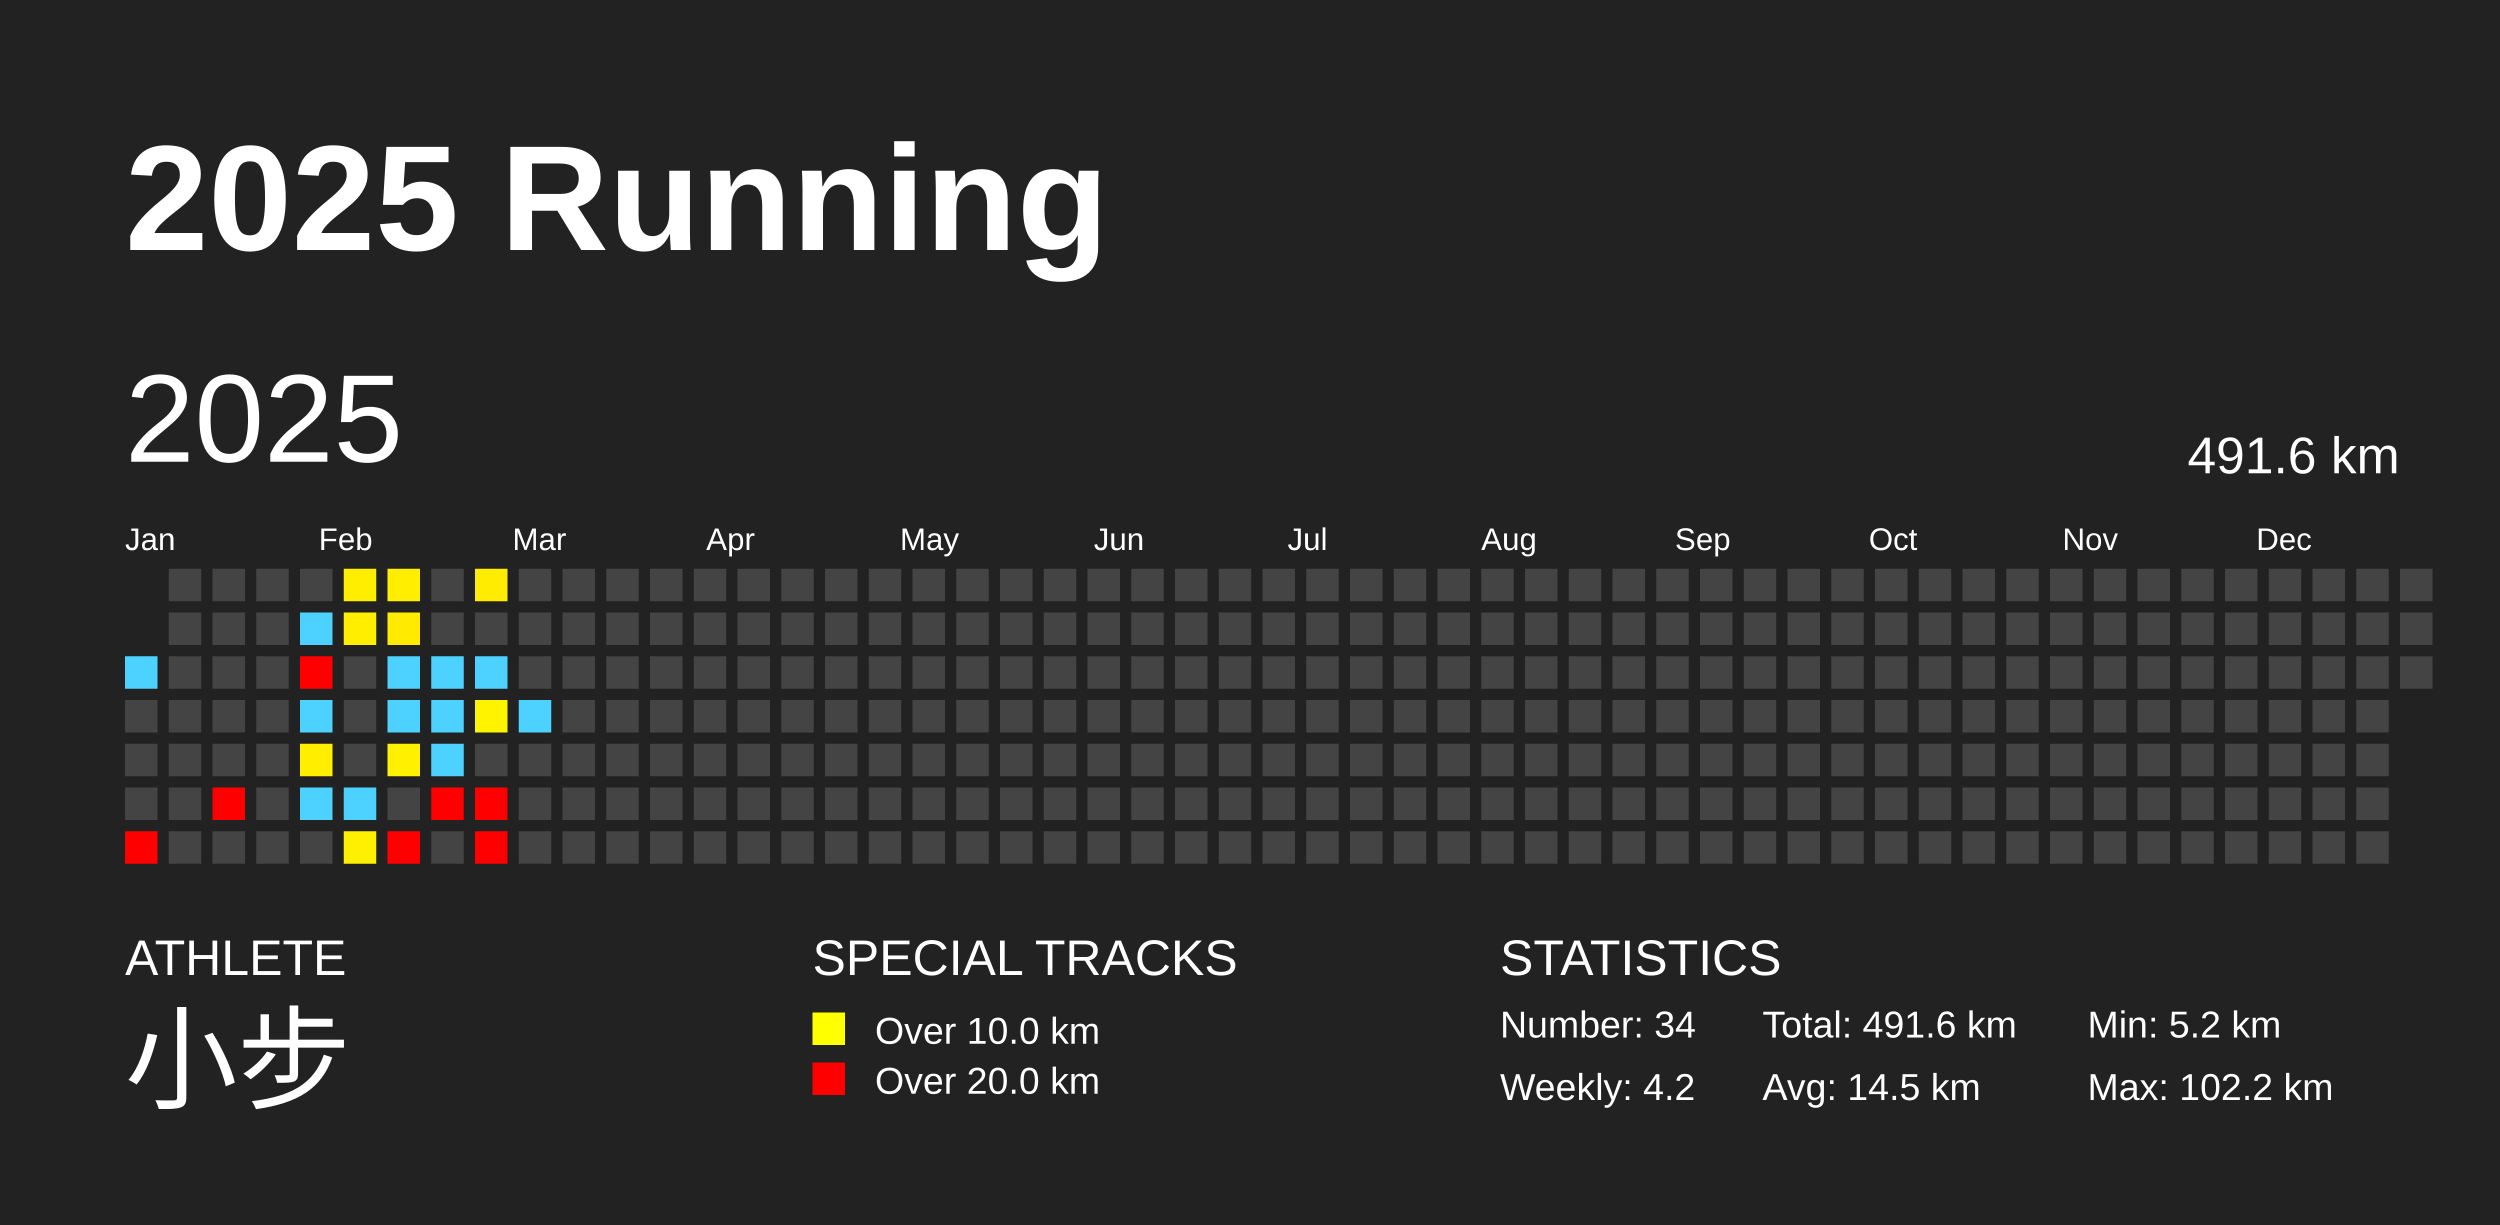
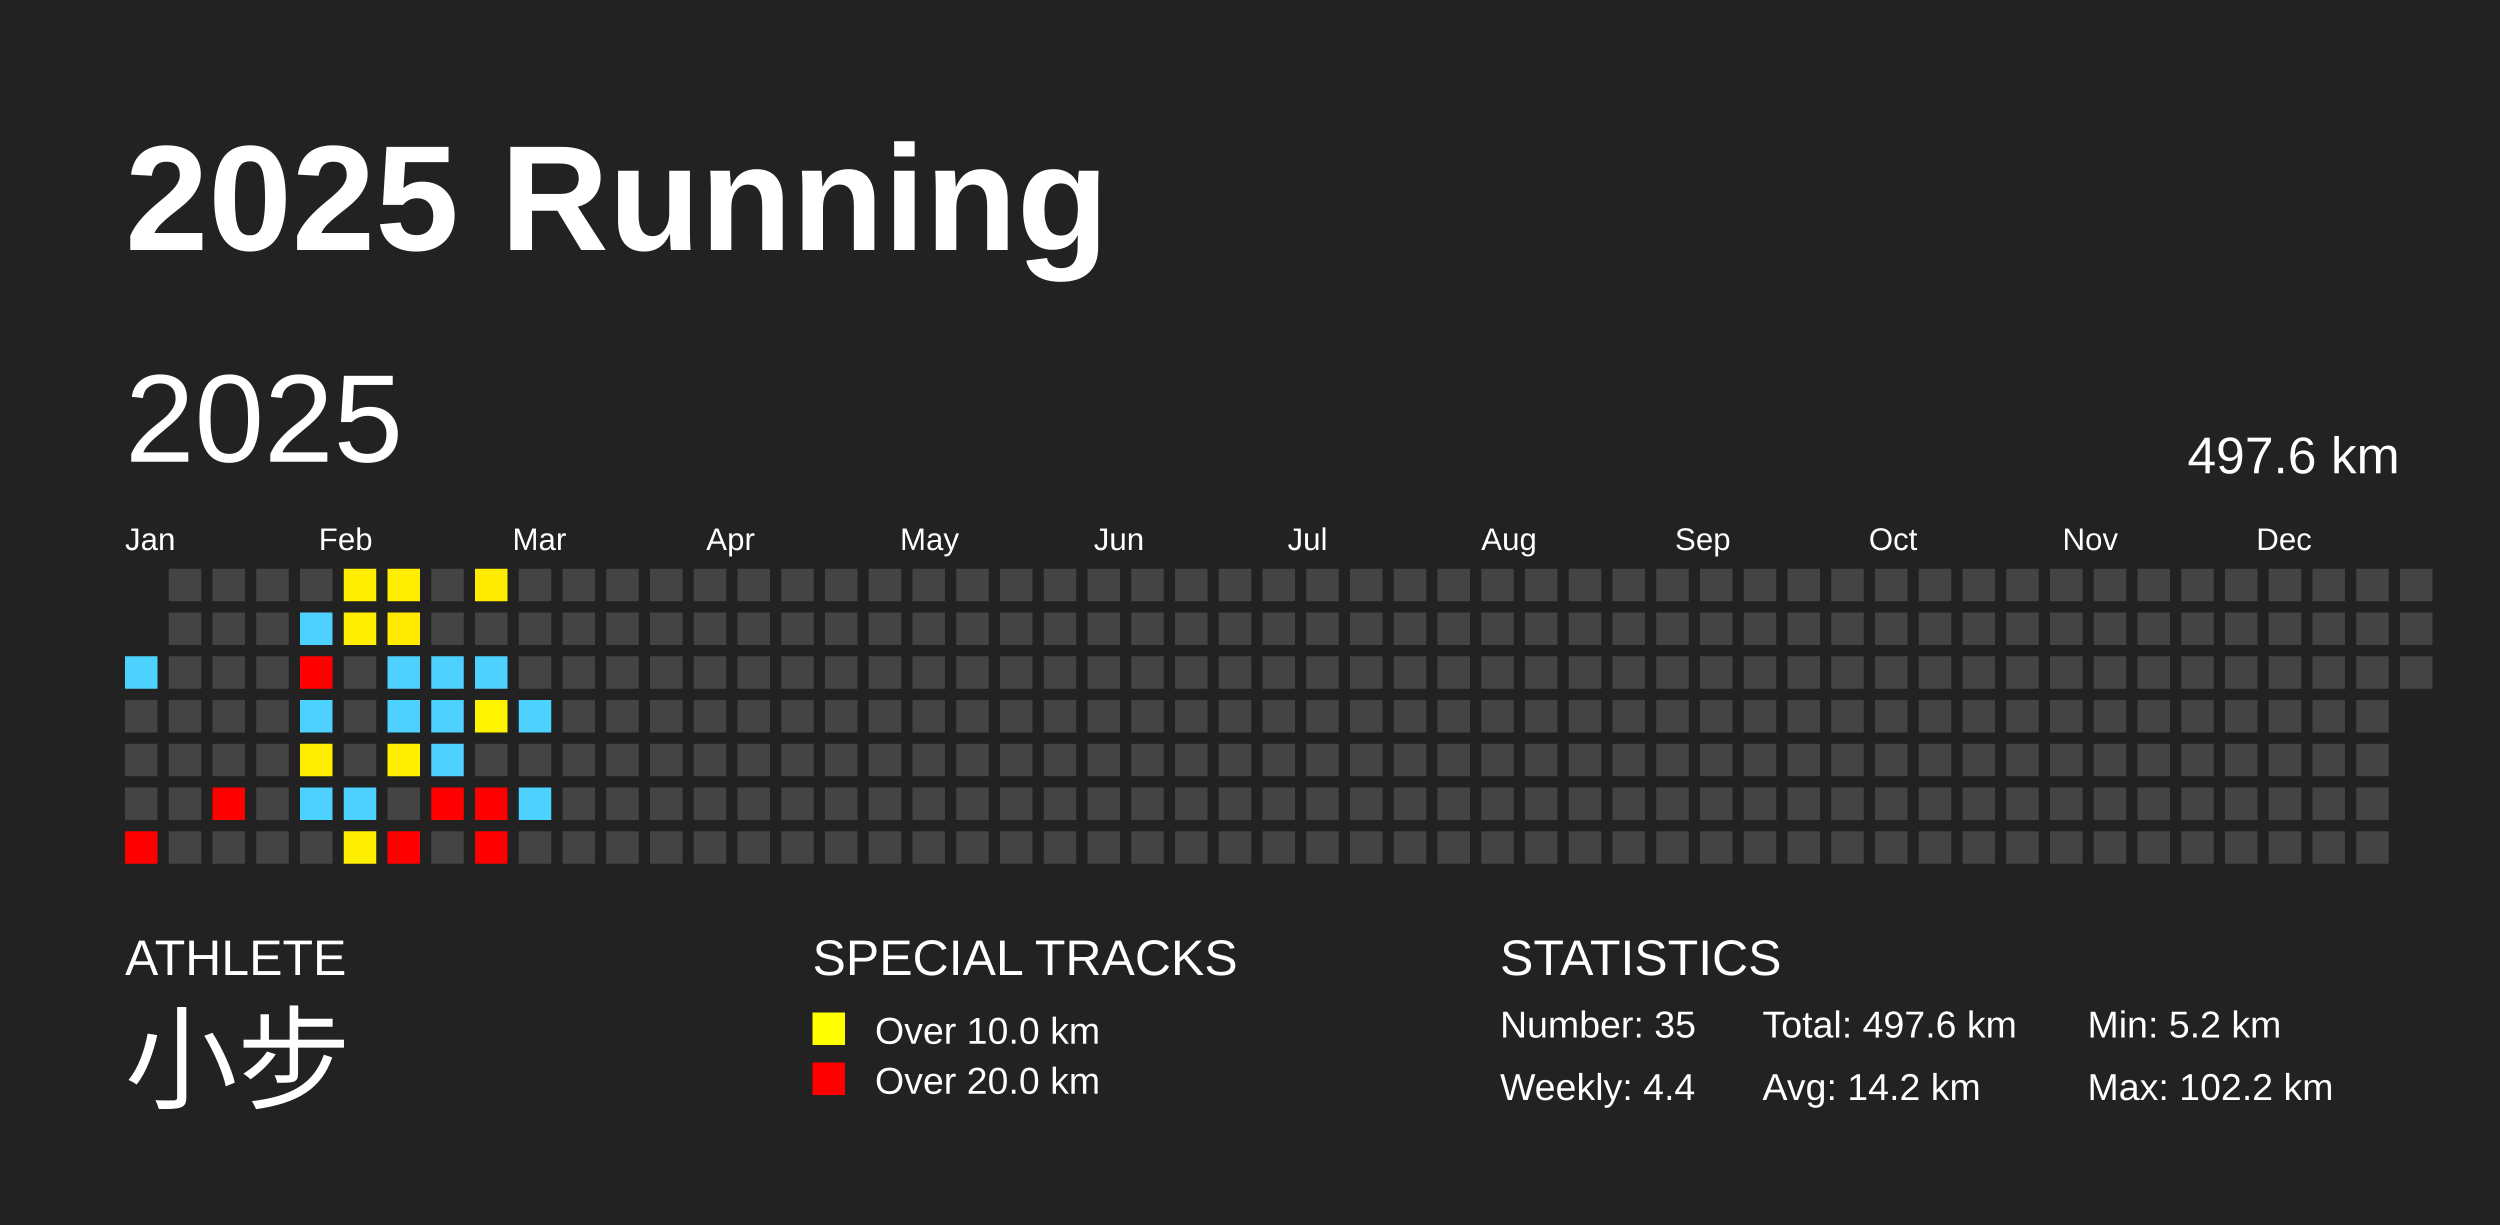
<svg xmlns="http://www.w3.org/2000/svg" baseProfile="full" height="98mm" version="1.1" viewBox="0,0,200,98" width="200mm">
  <defs />
  <rect fill="#222222" height="98" width="200" x="0" y="0" />
  <text fill="#FFFFFF" style="font-size:12px; font-family:Arial; font-weight:bold;" x="10" y="20">2025 Running</text>
  <text fill="#FFFFFF" style="font-size:4px; font-family:Arial" x="10" y="78">ATHLETE</text>
  <text fill="#FFFFFF" style="font-size:9px; font-family:Arial" x="10" y="88">小步</text>
  <text fill="#FFFFFF" style="font-size:4px; font-family:Arial" x="65" y="78">SPECIAL TRACKS</text>
  <rect fill="yellow" height="2.6" width="2.6" x="65" y="81" />
  <text fill="#FFFFFF" style="font-size:3px; font-family:Arial" x="70" y="83.5">Over 10.0 km</text>
  <rect fill="red" height="2.6" width="2.6" x="65" y="85" />
  <text fill="#FFFFFF" style="font-size:3px; font-family:Arial" x="70" y="87.5">Over 20.0 km</text>
  <text fill="#FFFFFF" style="font-size:4px; font-family:Arial" x="120" y="78">STATISTICS</text>
-   <text fill="#FFFFFF" style="font-size:3px; font-family:Arial" x="120" y="83">Number: 34</text>
-   <text fill="#FFFFFF" style="font-size:3px; font-family:Arial" x="120" y="88">Weekly: 4.2</text>
-   <text fill="#FFFFFF" style="font-size:3px; font-family:Arial" x="141" y="83">Total: 491.6 km</text>
-   <text fill="#FFFFFF" style="font-size:3px; font-family:Arial" x="141" y="88">Avg: 14.5 km</text>
+   <text fill="#FFFFFF" style="font-size:3px; font-family:Arial" x="120" y="83">Number: 35</text>
+   <text fill="#FFFFFF" style="font-size:3px; font-family:Arial" x="120" y="88">Weekly: 4.4</text>
+   <text fill="#FFFFFF" style="font-size:3px; font-family:Arial" x="141" y="83">Total: 497.6 km</text>
+   <text fill="#FFFFFF" style="font-size:3px; font-family:Arial" x="141" y="88">Avg: 14.2 km</text>
  <text fill="#FFFFFF" style="font-size:3px; font-family:Arial" x="167" y="83">Min: 5.2 km</text>
  <text fill="#FFFFFF" style="font-size:3px; font-family:Arial" x="167" y="88">Max: 102.2 km</text>
  <text dominant-baseline="hanging" fill="#FFFFFF" style="font-size:10.0px; font-family:Arial;" x="10" y="30">2025</text>
-   <text dominant-baseline="hanging" fill="#FFFFFF" style="font-size:4.125px; font-family:Arial;" x="175" y="35">491.6 km</text>
+   <text dominant-baseline="hanging" fill="#FFFFFF" style="font-size:4.125px; font-family:Arial;" x="175" y="35">497.6 km</text>
  <text fill="#FFFFFF" style="font-size:2.5px; font-family:Arial" x="10.0" y="44">Jan</text>
  <text fill="#FFFFFF" style="font-size:2.5px; font-family:Arial" x="25.5" y="44">Feb</text>
  <text fill="#FFFFFF" style="font-size:2.5px; font-family:Arial" x="41.0" y="44">Mar</text>
  <text fill="#FFFFFF" style="font-size:2.5px; font-family:Arial" x="56.5" y="44">Apr</text>
  <text fill="#FFFFFF" style="font-size:2.5px; font-family:Arial" x="72.0" y="44">May</text>
  <text fill="#FFFFFF" style="font-size:2.5px; font-family:Arial" x="87.5" y="44">Jun</text>
  <text fill="#FFFFFF" style="font-size:2.5px; font-family:Arial" x="103.0" y="44">Jul</text>
  <text fill="#FFFFFF" style="font-size:2.5px; font-family:Arial" x="118.5" y="44">Aug</text>
  <text fill="#FFFFFF" style="font-size:2.5px; font-family:Arial" x="134.0" y="44">Sep</text>
  <text fill="#FFFFFF" style="font-size:2.5px; font-family:Arial" x="149.5" y="44">Oct</text>
  <text fill="#FFFFFF" style="font-size:2.5px; font-family:Arial" x="165.0" y="44">Nov</text>
  <text fill="#FFFFFF" style="font-size:2.5px; font-family:Arial" x="180.5" y="44">Dec</text>
  <rect fill="#4dd2ff" height="2.6" width="2.6" x="10.0" y="52.5" />
  <rect fill="#444444" height="2.6" width="2.6" x="10.0" y="56.0" />
  <rect fill="#444444" height="2.6" width="2.6" x="10.0" y="59.5" />
  <rect fill="#444444" height="2.6" width="2.6" x="10.0" y="63.0" />
  <rect fill="red" height="2.6" width="2.6" x="10.0" y="66.5" />
  <rect fill="#444444" height="2.6" width="2.6" x="13.5" y="45.5" />
  <rect fill="#444444" height="2.6" width="2.6" x="13.5" y="49.0" />
  <rect fill="#444444" height="2.6" width="2.6" x="13.5" y="52.5" />
  <rect fill="#444444" height="2.6" width="2.6" x="13.5" y="56.0" />
  <rect fill="#444444" height="2.6" width="2.6" x="13.5" y="59.5" />
  <rect fill="#444444" height="2.6" width="2.6" x="13.5" y="63.0" />
  <rect fill="#444444" height="2.6" width="2.6" x="13.5" y="66.5" />
  <rect fill="#444444" height="2.6" width="2.6" x="17.0" y="45.5" />
  <rect fill="#444444" height="2.6" width="2.6" x="17.0" y="49.0" />
  <rect fill="#444444" height="2.6" width="2.6" x="17.0" y="52.5" />
  <rect fill="#444444" height="2.6" width="2.6" x="17.0" y="56.0" />
  <rect fill="#444444" height="2.6" width="2.6" x="17.0" y="59.5" />
  <rect fill="red" height="2.6" width="2.6" x="17.0" y="63.0" />
  <rect fill="#444444" height="2.6" width="2.6" x="17.0" y="66.5" />
  <rect fill="#444444" height="2.6" width="2.6" x="20.5" y="45.5" />
  <rect fill="#444444" height="2.6" width="2.6" x="20.5" y="49.0" />
  <rect fill="#444444" height="2.6" width="2.6" x="20.5" y="52.5" />
  <rect fill="#444444" height="2.6" width="2.6" x="20.5" y="56.0" />
  <rect fill="#444444" height="2.6" width="2.6" x="20.5" y="59.5" />
  <rect fill="#444444" height="2.6" width="2.6" x="20.5" y="63.0" />
  <rect fill="#444444" height="2.6" width="2.6" x="20.5" y="66.5" />
  <rect fill="#444444" height="2.6" width="2.6" x="24.0" y="45.5" />
  <rect fill="#4dd2ff" height="2.6" width="2.6" x="24.0" y="49.0" />
  <rect fill="red" height="2.6" width="2.6" x="24.0" y="52.5" />
  <rect fill="#4dd2ff" height="2.6" width="2.6" x="24.0" y="56.0" />
  <rect fill="#ffee00" height="2.6" width="2.6" x="24.0" y="59.5" />
  <rect fill="#4dd2ff" height="2.6" width="2.6" x="24.0" y="63.0" />
  <rect fill="#444444" height="2.6" width="2.6" x="24.0" y="66.5" />
  <rect fill="#ffee00" height="2.6" width="2.6" x="27.5" y="45.5" />
  <rect fill="#ffee00" height="2.6" width="2.6" x="27.5" y="49.0" />
  <rect fill="#444444" height="2.6" width="2.6" x="27.5" y="52.5" />
  <rect fill="#444444" height="2.6" width="2.6" x="27.5" y="56.0" />
  <rect fill="#444444" height="2.6" width="2.6" x="27.5" y="59.5" />
  <rect fill="#4dd2ff" height="2.6" width="2.6" x="27.5" y="63.0" />
  <rect fill="#ffef00" height="2.6" width="2.6" x="27.5" y="66.5" />
  <rect fill="#ffee00" height="2.6" width="2.6" x="31.0" y="45.5" />
  <rect fill="#ffea00" height="2.6" width="2.6" x="31.0" y="49.0" />
  <rect fill="#4dd2ff" height="2.6" width="2.6" x="31.0" y="52.5" />
  <rect fill="#4dd2ff" height="2.6" width="2.6" x="31.0" y="56.0" />
  <rect fill="#fff000" height="2.6" width="2.6" x="31.0" y="59.5" />
  <rect fill="#444444" height="2.6" width="2.6" x="31.0" y="63.0" />
  <rect fill="red" height="2.6" width="2.6" x="31.0" y="66.5" />
  <rect fill="#444444" height="2.6" width="2.6" x="34.5" y="45.5" />
  <rect fill="#444444" height="2.6" width="2.6" x="34.5" y="49.0" />
  <rect fill="#4dd2ff" height="2.6" width="2.6" x="34.5" y="52.5" />
  <rect fill="#4dd2ff" height="2.6" width="2.6" x="34.5" y="56.0" />
  <rect fill="#4dd2ff" height="2.6" width="2.6" x="34.5" y="59.5" />
  <rect fill="red" height="2.6" width="2.6" x="34.5" y="63.0" />
  <rect fill="#444444" height="2.6" width="2.6" x="34.5" y="66.5" />
  <rect fill="#ffec00" height="2.6" width="2.6" x="38.0" y="45.5" />
  <rect fill="#444444" height="2.6" width="2.6" x="38.0" y="49.0" />
  <rect fill="#4dd2ff" height="2.6" width="2.6" x="38.0" y="52.5" />
  <rect fill="#fff400" height="2.6" width="2.6" x="38.0" y="56.0" />
  <rect fill="#444444" height="2.6" width="2.6" x="38.0" y="59.5" />
  <rect fill="red" height="2.6" width="2.6" x="38.0" y="63.0" />
  <rect fill="red" height="2.6" width="2.6" x="38.0" y="66.5" />
  <rect fill="#444444" height="2.6" width="2.6" x="41.5" y="45.5" />
  <rect fill="#444444" height="2.6" width="2.6" x="41.5" y="49.0" />
  <rect fill="#444444" height="2.6" width="2.6" x="41.5" y="52.5" />
  <rect fill="#4dd2ff" height="2.6" width="2.6" x="41.5" y="56.0" />
  <rect fill="#444444" height="2.6" width="2.6" x="41.5" y="59.5" />
-   <rect fill="#444444" height="2.6" width="2.6" x="41.5" y="63.0" />
+   <rect fill="#4dd2ff" height="2.6" width="2.6" x="41.5" y="63.0" />
  <rect fill="#444444" height="2.6" width="2.6" x="41.5" y="66.5" />
  <rect fill="#444444" height="2.6" width="2.6" x="45.0" y="45.5" />
  <rect fill="#444444" height="2.6" width="2.6" x="45.0" y="49.0" />
  <rect fill="#444444" height="2.6" width="2.6" x="45.0" y="52.5" />
  <rect fill="#444444" height="2.6" width="2.6" x="45.0" y="56.0" />
  <rect fill="#444444" height="2.6" width="2.6" x="45.0" y="59.5" />
  <rect fill="#444444" height="2.6" width="2.6" x="45.0" y="63.0" />
  <rect fill="#444444" height="2.6" width="2.6" x="45.0" y="66.5" />
  <rect fill="#444444" height="2.6" width="2.6" x="48.5" y="45.5" />
  <rect fill="#444444" height="2.6" width="2.6" x="48.5" y="49.0" />
  <rect fill="#444444" height="2.6" width="2.6" x="48.5" y="52.5" />
  <rect fill="#444444" height="2.6" width="2.6" x="48.5" y="56.0" />
  <rect fill="#444444" height="2.6" width="2.6" x="48.5" y="59.5" />
  <rect fill="#444444" height="2.6" width="2.6" x="48.5" y="63.0" />
  <rect fill="#444444" height="2.6" width="2.6" x="48.5" y="66.5" />
  <rect fill="#444444" height="2.6" width="2.6" x="52.0" y="45.5" />
  <rect fill="#444444" height="2.6" width="2.6" x="52.0" y="49.0" />
  <rect fill="#444444" height="2.6" width="2.6" x="52.0" y="52.5" />
  <rect fill="#444444" height="2.6" width="2.6" x="52.0" y="56.0" />
  <rect fill="#444444" height="2.6" width="2.6" x="52.0" y="59.5" />
  <rect fill="#444444" height="2.6" width="2.6" x="52.0" y="63.0" />
  <rect fill="#444444" height="2.6" width="2.6" x="52.0" y="66.5" />
  <rect fill="#444444" height="2.6" width="2.6" x="55.5" y="45.5" />
  <rect fill="#444444" height="2.6" width="2.6" x="55.5" y="49.0" />
  <rect fill="#444444" height="2.6" width="2.6" x="55.5" y="52.5" />
  <rect fill="#444444" height="2.6" width="2.6" x="55.5" y="56.0" />
  <rect fill="#444444" height="2.6" width="2.6" x="55.5" y="59.5" />
  <rect fill="#444444" height="2.6" width="2.6" x="55.5" y="63.0" />
  <rect fill="#444444" height="2.6" width="2.6" x="55.5" y="66.5" />
  <rect fill="#444444" height="2.6" width="2.6" x="59.0" y="45.5" />
  <rect fill="#444444" height="2.6" width="2.6" x="59.0" y="49.0" />
  <rect fill="#444444" height="2.6" width="2.6" x="59.0" y="52.5" />
  <rect fill="#444444" height="2.6" width="2.6" x="59.0" y="56.0" />
  <rect fill="#444444" height="2.6" width="2.6" x="59.0" y="59.5" />
  <rect fill="#444444" height="2.6" width="2.6" x="59.0" y="63.0" />
  <rect fill="#444444" height="2.6" width="2.6" x="59.0" y="66.5" />
  <rect fill="#444444" height="2.6" width="2.6" x="62.5" y="45.5" />
  <rect fill="#444444" height="2.6" width="2.6" x="62.5" y="49.0" />
  <rect fill="#444444" height="2.6" width="2.6" x="62.5" y="52.5" />
  <rect fill="#444444" height="2.6" width="2.6" x="62.5" y="56.0" />
  <rect fill="#444444" height="2.6" width="2.6" x="62.5" y="59.5" />
  <rect fill="#444444" height="2.6" width="2.6" x="62.5" y="63.0" />
  <rect fill="#444444" height="2.6" width="2.6" x="62.5" y="66.5" />
  <rect fill="#444444" height="2.6" width="2.6" x="66.0" y="45.5" />
  <rect fill="#444444" height="2.6" width="2.6" x="66.0" y="49.0" />
  <rect fill="#444444" height="2.6" width="2.6" x="66.0" y="52.5" />
  <rect fill="#444444" height="2.6" width="2.6" x="66.0" y="56.0" />
  <rect fill="#444444" height="2.6" width="2.6" x="66.0" y="59.5" />
  <rect fill="#444444" height="2.6" width="2.6" x="66.0" y="63.0" />
  <rect fill="#444444" height="2.6" width="2.6" x="66.0" y="66.5" />
  <rect fill="#444444" height="2.6" width="2.6" x="69.5" y="45.5" />
  <rect fill="#444444" height="2.6" width="2.6" x="69.5" y="49.0" />
  <rect fill="#444444" height="2.6" width="2.6" x="69.5" y="52.5" />
  <rect fill="#444444" height="2.6" width="2.6" x="69.5" y="56.0" />
  <rect fill="#444444" height="2.6" width="2.6" x="69.5" y="59.5" />
  <rect fill="#444444" height="2.6" width="2.6" x="69.5" y="63.0" />
  <rect fill="#444444" height="2.6" width="2.6" x="69.5" y="66.5" />
  <rect fill="#444444" height="2.6" width="2.6" x="73.0" y="45.5" />
  <rect fill="#444444" height="2.6" width="2.6" x="73.0" y="49.0" />
  <rect fill="#444444" height="2.6" width="2.6" x="73.0" y="52.5" />
  <rect fill="#444444" height="2.6" width="2.6" x="73.0" y="56.0" />
  <rect fill="#444444" height="2.6" width="2.6" x="73.0" y="59.5" />
  <rect fill="#444444" height="2.6" width="2.6" x="73.0" y="63.0" />
  <rect fill="#444444" height="2.6" width="2.6" x="73.0" y="66.5" />
  <rect fill="#444444" height="2.6" width="2.6" x="76.5" y="45.5" />
  <rect fill="#444444" height="2.6" width="2.6" x="76.5" y="49.0" />
  <rect fill="#444444" height="2.6" width="2.6" x="76.5" y="52.5" />
  <rect fill="#444444" height="2.6" width="2.6" x="76.5" y="56.0" />
  <rect fill="#444444" height="2.6" width="2.6" x="76.5" y="59.5" />
  <rect fill="#444444" height="2.6" width="2.6" x="76.5" y="63.0" />
  <rect fill="#444444" height="2.6" width="2.6" x="76.5" y="66.5" />
  <rect fill="#444444" height="2.6" width="2.6" x="80.0" y="45.5" />
  <rect fill="#444444" height="2.6" width="2.6" x="80.0" y="49.0" />
  <rect fill="#444444" height="2.6" width="2.6" x="80.0" y="52.5" />
  <rect fill="#444444" height="2.6" width="2.6" x="80.0" y="56.0" />
  <rect fill="#444444" height="2.6" width="2.6" x="80.0" y="59.5" />
  <rect fill="#444444" height="2.6" width="2.6" x="80.0" y="63.0" />
  <rect fill="#444444" height="2.6" width="2.6" x="80.0" y="66.5" />
  <rect fill="#444444" height="2.6" width="2.6" x="83.5" y="45.5" />
  <rect fill="#444444" height="2.6" width="2.6" x="83.5" y="49.0" />
  <rect fill="#444444" height="2.6" width="2.6" x="83.5" y="52.5" />
  <rect fill="#444444" height="2.6" width="2.6" x="83.5" y="56.0" />
  <rect fill="#444444" height="2.6" width="2.6" x="83.5" y="59.5" />
  <rect fill="#444444" height="2.6" width="2.6" x="83.5" y="63.0" />
  <rect fill="#444444" height="2.6" width="2.6" x="83.5" y="66.5" />
  <rect fill="#444444" height="2.6" width="2.6" x="87.0" y="45.5" />
  <rect fill="#444444" height="2.6" width="2.6" x="87.0" y="49.0" />
  <rect fill="#444444" height="2.6" width="2.6" x="87.0" y="52.5" />
  <rect fill="#444444" height="2.6" width="2.6" x="87.0" y="56.0" />
  <rect fill="#444444" height="2.6" width="2.6" x="87.0" y="59.5" />
  <rect fill="#444444" height="2.6" width="2.6" x="87.0" y="63.0" />
  <rect fill="#444444" height="2.6" width="2.6" x="87.0" y="66.5" />
  <rect fill="#444444" height="2.6" width="2.6" x="90.5" y="45.5" />
  <rect fill="#444444" height="2.6" width="2.6" x="90.5" y="49.0" />
  <rect fill="#444444" height="2.6" width="2.6" x="90.5" y="52.5" />
  <rect fill="#444444" height="2.6" width="2.6" x="90.5" y="56.0" />
  <rect fill="#444444" height="2.6" width="2.6" x="90.5" y="59.5" />
  <rect fill="#444444" height="2.6" width="2.6" x="90.5" y="63.0" />
  <rect fill="#444444" height="2.6" width="2.6" x="90.5" y="66.5" />
  <rect fill="#444444" height="2.6" width="2.6" x="94.0" y="45.5" />
  <rect fill="#444444" height="2.6" width="2.6" x="94.0" y="49.0" />
  <rect fill="#444444" height="2.6" width="2.6" x="94.0" y="52.5" />
  <rect fill="#444444" height="2.6" width="2.6" x="94.0" y="56.0" />
  <rect fill="#444444" height="2.6" width="2.6" x="94.0" y="59.5" />
  <rect fill="#444444" height="2.6" width="2.6" x="94.0" y="63.0" />
  <rect fill="#444444" height="2.6" width="2.6" x="94.0" y="66.5" />
  <rect fill="#444444" height="2.6" width="2.6" x="97.5" y="45.5" />
  <rect fill="#444444" height="2.6" width="2.6" x="97.5" y="49.0" />
  <rect fill="#444444" height="2.6" width="2.6" x="97.5" y="52.5" />
  <rect fill="#444444" height="2.6" width="2.6" x="97.5" y="56.0" />
  <rect fill="#444444" height="2.6" width="2.6" x="97.5" y="59.5" />
  <rect fill="#444444" height="2.6" width="2.6" x="97.5" y="63.0" />
  <rect fill="#444444" height="2.6" width="2.6" x="97.5" y="66.5" />
  <rect fill="#444444" height="2.6" width="2.6" x="101.0" y="45.5" />
  <rect fill="#444444" height="2.6" width="2.6" x="101.0" y="49.0" />
  <rect fill="#444444" height="2.6" width="2.6" x="101.0" y="52.5" />
  <rect fill="#444444" height="2.6" width="2.6" x="101.0" y="56.0" />
  <rect fill="#444444" height="2.6" width="2.6" x="101.0" y="59.5" />
  <rect fill="#444444" height="2.6" width="2.6" x="101.0" y="63.0" />
  <rect fill="#444444" height="2.6" width="2.6" x="101.0" y="66.5" />
  <rect fill="#444444" height="2.6" width="2.6" x="104.5" y="45.5" />
  <rect fill="#444444" height="2.6" width="2.6" x="104.5" y="49.0" />
  <rect fill="#444444" height="2.6" width="2.6" x="104.5" y="52.5" />
  <rect fill="#444444" height="2.6" width="2.6" x="104.5" y="56.0" />
  <rect fill="#444444" height="2.6" width="2.6" x="104.5" y="59.5" />
  <rect fill="#444444" height="2.6" width="2.6" x="104.5" y="63.0" />
  <rect fill="#444444" height="2.6" width="2.6" x="104.5" y="66.5" />
  <rect fill="#444444" height="2.6" width="2.6" x="108.0" y="45.5" />
  <rect fill="#444444" height="2.6" width="2.6" x="108.0" y="49.0" />
  <rect fill="#444444" height="2.6" width="2.6" x="108.0" y="52.5" />
  <rect fill="#444444" height="2.6" width="2.6" x="108.0" y="56.0" />
  <rect fill="#444444" height="2.6" width="2.6" x="108.0" y="59.5" />
  <rect fill="#444444" height="2.6" width="2.6" x="108.0" y="63.0" />
  <rect fill="#444444" height="2.6" width="2.6" x="108.0" y="66.5" />
  <rect fill="#444444" height="2.6" width="2.6" x="111.5" y="45.5" />
  <rect fill="#444444" height="2.6" width="2.6" x="111.5" y="49.0" />
  <rect fill="#444444" height="2.6" width="2.6" x="111.5" y="52.5" />
  <rect fill="#444444" height="2.6" width="2.6" x="111.5" y="56.0" />
  <rect fill="#444444" height="2.6" width="2.6" x="111.5" y="59.5" />
  <rect fill="#444444" height="2.6" width="2.6" x="111.5" y="63.0" />
  <rect fill="#444444" height="2.6" width="2.6" x="111.5" y="66.5" />
  <rect fill="#444444" height="2.6" width="2.6" x="115.0" y="45.5" />
  <rect fill="#444444" height="2.6" width="2.6" x="115.0" y="49.0" />
  <rect fill="#444444" height="2.6" width="2.6" x="115.0" y="52.5" />
  <rect fill="#444444" height="2.6" width="2.6" x="115.0" y="56.0" />
  <rect fill="#444444" height="2.6" width="2.6" x="115.0" y="59.5" />
  <rect fill="#444444" height="2.6" width="2.6" x="115.0" y="63.0" />
  <rect fill="#444444" height="2.6" width="2.6" x="115.0" y="66.5" />
  <rect fill="#444444" height="2.6" width="2.6" x="118.5" y="45.5" />
  <rect fill="#444444" height="2.6" width="2.6" x="118.5" y="49.0" />
  <rect fill="#444444" height="2.6" width="2.6" x="118.5" y="52.5" />
  <rect fill="#444444" height="2.6" width="2.6" x="118.5" y="56.0" />
  <rect fill="#444444" height="2.6" width="2.6" x="118.5" y="59.5" />
  <rect fill="#444444" height="2.6" width="2.6" x="118.5" y="63.0" />
  <rect fill="#444444" height="2.6" width="2.6" x="118.5" y="66.5" />
  <rect fill="#444444" height="2.6" width="2.6" x="122.0" y="45.5" />
  <rect fill="#444444" height="2.6" width="2.6" x="122.0" y="49.0" />
  <rect fill="#444444" height="2.6" width="2.6" x="122.0" y="52.5" />
  <rect fill="#444444" height="2.6" width="2.6" x="122.0" y="56.0" />
  <rect fill="#444444" height="2.6" width="2.6" x="122.0" y="59.5" />
  <rect fill="#444444" height="2.6" width="2.6" x="122.0" y="63.0" />
  <rect fill="#444444" height="2.6" width="2.6" x="122.0" y="66.5" />
  <rect fill="#444444" height="2.6" width="2.6" x="125.5" y="45.5" />
  <rect fill="#444444" height="2.6" width="2.6" x="125.5" y="49.0" />
  <rect fill="#444444" height="2.6" width="2.6" x="125.5" y="52.5" />
  <rect fill="#444444" height="2.6" width="2.6" x="125.5" y="56.0" />
  <rect fill="#444444" height="2.6" width="2.6" x="125.5" y="59.5" />
  <rect fill="#444444" height="2.6" width="2.6" x="125.5" y="63.0" />
  <rect fill="#444444" height="2.6" width="2.6" x="125.5" y="66.5" />
  <rect fill="#444444" height="2.6" width="2.6" x="129.0" y="45.5" />
  <rect fill="#444444" height="2.6" width="2.6" x="129.0" y="49.0" />
  <rect fill="#444444" height="2.6" width="2.6" x="129.0" y="52.5" />
  <rect fill="#444444" height="2.6" width="2.6" x="129.0" y="56.0" />
  <rect fill="#444444" height="2.6" width="2.6" x="129.0" y="59.5" />
  <rect fill="#444444" height="2.6" width="2.6" x="129.0" y="63.0" />
  <rect fill="#444444" height="2.6" width="2.6" x="129.0" y="66.5" />
  <rect fill="#444444" height="2.6" width="2.6" x="132.5" y="45.5" />
  <rect fill="#444444" height="2.6" width="2.6" x="132.5" y="49.0" />
  <rect fill="#444444" height="2.6" width="2.6" x="132.5" y="52.5" />
  <rect fill="#444444" height="2.6" width="2.6" x="132.5" y="56.0" />
  <rect fill="#444444" height="2.6" width="2.6" x="132.5" y="59.5" />
  <rect fill="#444444" height="2.6" width="2.6" x="132.5" y="63.0" />
  <rect fill="#444444" height="2.6" width="2.6" x="132.5" y="66.5" />
  <rect fill="#444444" height="2.6" width="2.6" x="136.0" y="45.5" />
  <rect fill="#444444" height="2.6" width="2.6" x="136.0" y="49.0" />
  <rect fill="#444444" height="2.6" width="2.6" x="136.0" y="52.5" />
  <rect fill="#444444" height="2.6" width="2.6" x="136.0" y="56.0" />
  <rect fill="#444444" height="2.6" width="2.6" x="136.0" y="59.5" />
  <rect fill="#444444" height="2.6" width="2.6" x="136.0" y="63.0" />
  <rect fill="#444444" height="2.6" width="2.6" x="136.0" y="66.5" />
  <rect fill="#444444" height="2.6" width="2.6" x="139.5" y="45.5" />
  <rect fill="#444444" height="2.6" width="2.6" x="139.5" y="49.0" />
  <rect fill="#444444" height="2.6" width="2.6" x="139.5" y="52.5" />
  <rect fill="#444444" height="2.6" width="2.6" x="139.5" y="56.0" />
  <rect fill="#444444" height="2.6" width="2.6" x="139.5" y="59.5" />
  <rect fill="#444444" height="2.6" width="2.6" x="139.5" y="63.0" />
  <rect fill="#444444" height="2.6" width="2.6" x="139.5" y="66.5" />
  <rect fill="#444444" height="2.6" width="2.6" x="143.0" y="45.5" />
  <rect fill="#444444" height="2.6" width="2.6" x="143.0" y="49.0" />
  <rect fill="#444444" height="2.6" width="2.6" x="143.0" y="52.5" />
  <rect fill="#444444" height="2.6" width="2.6" x="143.0" y="56.0" />
  <rect fill="#444444" height="2.6" width="2.6" x="143.0" y="59.5" />
  <rect fill="#444444" height="2.6" width="2.6" x="143.0" y="63.0" />
  <rect fill="#444444" height="2.6" width="2.6" x="143.0" y="66.5" />
  <rect fill="#444444" height="2.6" width="2.6" x="146.5" y="45.5" />
  <rect fill="#444444" height="2.6" width="2.6" x="146.5" y="49.0" />
  <rect fill="#444444" height="2.6" width="2.6" x="146.5" y="52.5" />
  <rect fill="#444444" height="2.6" width="2.6" x="146.5" y="56.0" />
  <rect fill="#444444" height="2.6" width="2.6" x="146.5" y="59.5" />
  <rect fill="#444444" height="2.6" width="2.6" x="146.5" y="63.0" />
  <rect fill="#444444" height="2.6" width="2.6" x="146.5" y="66.5" />
  <rect fill="#444444" height="2.6" width="2.6" x="150.0" y="45.5" />
  <rect fill="#444444" height="2.6" width="2.6" x="150.0" y="49.0" />
  <rect fill="#444444" height="2.6" width="2.6" x="150.0" y="52.5" />
  <rect fill="#444444" height="2.6" width="2.6" x="150.0" y="56.0" />
  <rect fill="#444444" height="2.6" width="2.6" x="150.0" y="59.5" />
  <rect fill="#444444" height="2.6" width="2.6" x="150.0" y="63.0" />
  <rect fill="#444444" height="2.6" width="2.6" x="150.0" y="66.5" />
  <rect fill="#444444" height="2.6" width="2.6" x="153.5" y="45.5" />
  <rect fill="#444444" height="2.6" width="2.6" x="153.5" y="49.0" />
  <rect fill="#444444" height="2.6" width="2.6" x="153.5" y="52.5" />
  <rect fill="#444444" height="2.6" width="2.6" x="153.5" y="56.0" />
  <rect fill="#444444" height="2.6" width="2.6" x="153.5" y="59.5" />
  <rect fill="#444444" height="2.6" width="2.6" x="153.5" y="63.0" />
  <rect fill="#444444" height="2.6" width="2.6" x="153.5" y="66.5" />
  <rect fill="#444444" height="2.6" width="2.6" x="157.0" y="45.5" />
  <rect fill="#444444" height="2.6" width="2.6" x="157.0" y="49.0" />
  <rect fill="#444444" height="2.6" width="2.6" x="157.0" y="52.5" />
  <rect fill="#444444" height="2.6" width="2.6" x="157.0" y="56.0" />
  <rect fill="#444444" height="2.6" width="2.6" x="157.0" y="59.5" />
  <rect fill="#444444" height="2.6" width="2.6" x="157.0" y="63.0" />
  <rect fill="#444444" height="2.6" width="2.6" x="157.0" y="66.5" />
  <rect fill="#444444" height="2.6" width="2.6" x="160.5" y="45.5" />
  <rect fill="#444444" height="2.6" width="2.6" x="160.5" y="49.0" />
  <rect fill="#444444" height="2.6" width="2.6" x="160.5" y="52.5" />
  <rect fill="#444444" height="2.6" width="2.6" x="160.5" y="56.0" />
  <rect fill="#444444" height="2.6" width="2.6" x="160.5" y="59.5" />
  <rect fill="#444444" height="2.6" width="2.6" x="160.5" y="63.0" />
  <rect fill="#444444" height="2.6" width="2.6" x="160.5" y="66.5" />
  <rect fill="#444444" height="2.6" width="2.6" x="164.0" y="45.5" />
  <rect fill="#444444" height="2.6" width="2.6" x="164.0" y="49.0" />
  <rect fill="#444444" height="2.6" width="2.6" x="164.0" y="52.5" />
  <rect fill="#444444" height="2.6" width="2.6" x="164.0" y="56.0" />
  <rect fill="#444444" height="2.6" width="2.6" x="164.0" y="59.5" />
  <rect fill="#444444" height="2.6" width="2.6" x="164.0" y="63.0" />
  <rect fill="#444444" height="2.6" width="2.6" x="164.0" y="66.5" />
  <rect fill="#444444" height="2.6" width="2.6" x="167.5" y="45.5" />
  <rect fill="#444444" height="2.6" width="2.6" x="167.5" y="49.0" />
  <rect fill="#444444" height="2.6" width="2.6" x="167.5" y="52.5" />
  <rect fill="#444444" height="2.6" width="2.6" x="167.5" y="56.0" />
  <rect fill="#444444" height="2.6" width="2.6" x="167.5" y="59.5" />
  <rect fill="#444444" height="2.6" width="2.6" x="167.5" y="63.0" />
  <rect fill="#444444" height="2.6" width="2.6" x="167.5" y="66.5" />
  <rect fill="#444444" height="2.6" width="2.6" x="171.0" y="45.5" />
  <rect fill="#444444" height="2.6" width="2.6" x="171.0" y="49.0" />
  <rect fill="#444444" height="2.6" width="2.6" x="171.0" y="52.5" />
  <rect fill="#444444" height="2.6" width="2.6" x="171.0" y="56.0" />
  <rect fill="#444444" height="2.6" width="2.6" x="171.0" y="59.5" />
  <rect fill="#444444" height="2.6" width="2.6" x="171.0" y="63.0" />
  <rect fill="#444444" height="2.6" width="2.6" x="171.0" y="66.5" />
  <rect fill="#444444" height="2.6" width="2.6" x="174.5" y="45.5" />
  <rect fill="#444444" height="2.6" width="2.6" x="174.5" y="49.0" />
  <rect fill="#444444" height="2.6" width="2.6" x="174.5" y="52.5" />
  <rect fill="#444444" height="2.6" width="2.6" x="174.5" y="56.0" />
  <rect fill="#444444" height="2.6" width="2.6" x="174.5" y="59.5" />
  <rect fill="#444444" height="2.6" width="2.6" x="174.5" y="63.0" />
  <rect fill="#444444" height="2.6" width="2.6" x="174.5" y="66.5" />
  <rect fill="#444444" height="2.6" width="2.6" x="178.0" y="45.5" />
  <rect fill="#444444" height="2.6" width="2.6" x="178.0" y="49.0" />
  <rect fill="#444444" height="2.6" width="2.6" x="178.0" y="52.5" />
  <rect fill="#444444" height="2.6" width="2.6" x="178.0" y="56.0" />
  <rect fill="#444444" height="2.6" width="2.6" x="178.0" y="59.5" />
  <rect fill="#444444" height="2.6" width="2.6" x="178.0" y="63.0" />
  <rect fill="#444444" height="2.6" width="2.6" x="178.0" y="66.5" />
  <rect fill="#444444" height="2.6" width="2.6" x="181.5" y="45.5" />
  <rect fill="#444444" height="2.6" width="2.6" x="181.5" y="49.0" />
  <rect fill="#444444" height="2.6" width="2.6" x="181.5" y="52.5" />
  <rect fill="#444444" height="2.6" width="2.6" x="181.5" y="56.0" />
  <rect fill="#444444" height="2.6" width="2.6" x="181.5" y="59.5" />
  <rect fill="#444444" height="2.6" width="2.6" x="181.5" y="63.0" />
  <rect fill="#444444" height="2.6" width="2.6" x="181.5" y="66.5" />
  <rect fill="#444444" height="2.6" width="2.6" x="185.0" y="45.5" />
  <rect fill="#444444" height="2.6" width="2.6" x="185.0" y="49.0" />
  <rect fill="#444444" height="2.6" width="2.6" x="185.0" y="52.5" />
  <rect fill="#444444" height="2.6" width="2.6" x="185.0" y="56.0" />
  <rect fill="#444444" height="2.6" width="2.6" x="185.0" y="59.5" />
  <rect fill="#444444" height="2.6" width="2.6" x="185.0" y="63.0" />
  <rect fill="#444444" height="2.6" width="2.6" x="185.0" y="66.5" />
  <rect fill="#444444" height="2.6" width="2.6" x="188.5" y="45.5" />
  <rect fill="#444444" height="2.6" width="2.6" x="188.5" y="49.0" />
  <rect fill="#444444" height="2.6" width="2.6" x="188.5" y="52.5" />
  <rect fill="#444444" height="2.6" width="2.6" x="188.5" y="56.0" />
  <rect fill="#444444" height="2.6" width="2.6" x="188.5" y="59.5" />
  <rect fill="#444444" height="2.6" width="2.6" x="188.5" y="63.0" />
  <rect fill="#444444" height="2.6" width="2.6" x="188.5" y="66.5" />
  <rect fill="#444444" height="2.6" width="2.6" x="192.0" y="45.5" />
  <rect fill="#444444" height="2.6" width="2.6" x="192.0" y="49.0" />
  <rect fill="#444444" height="2.6" width="2.6" x="192.0" y="52.5" />
</svg>
